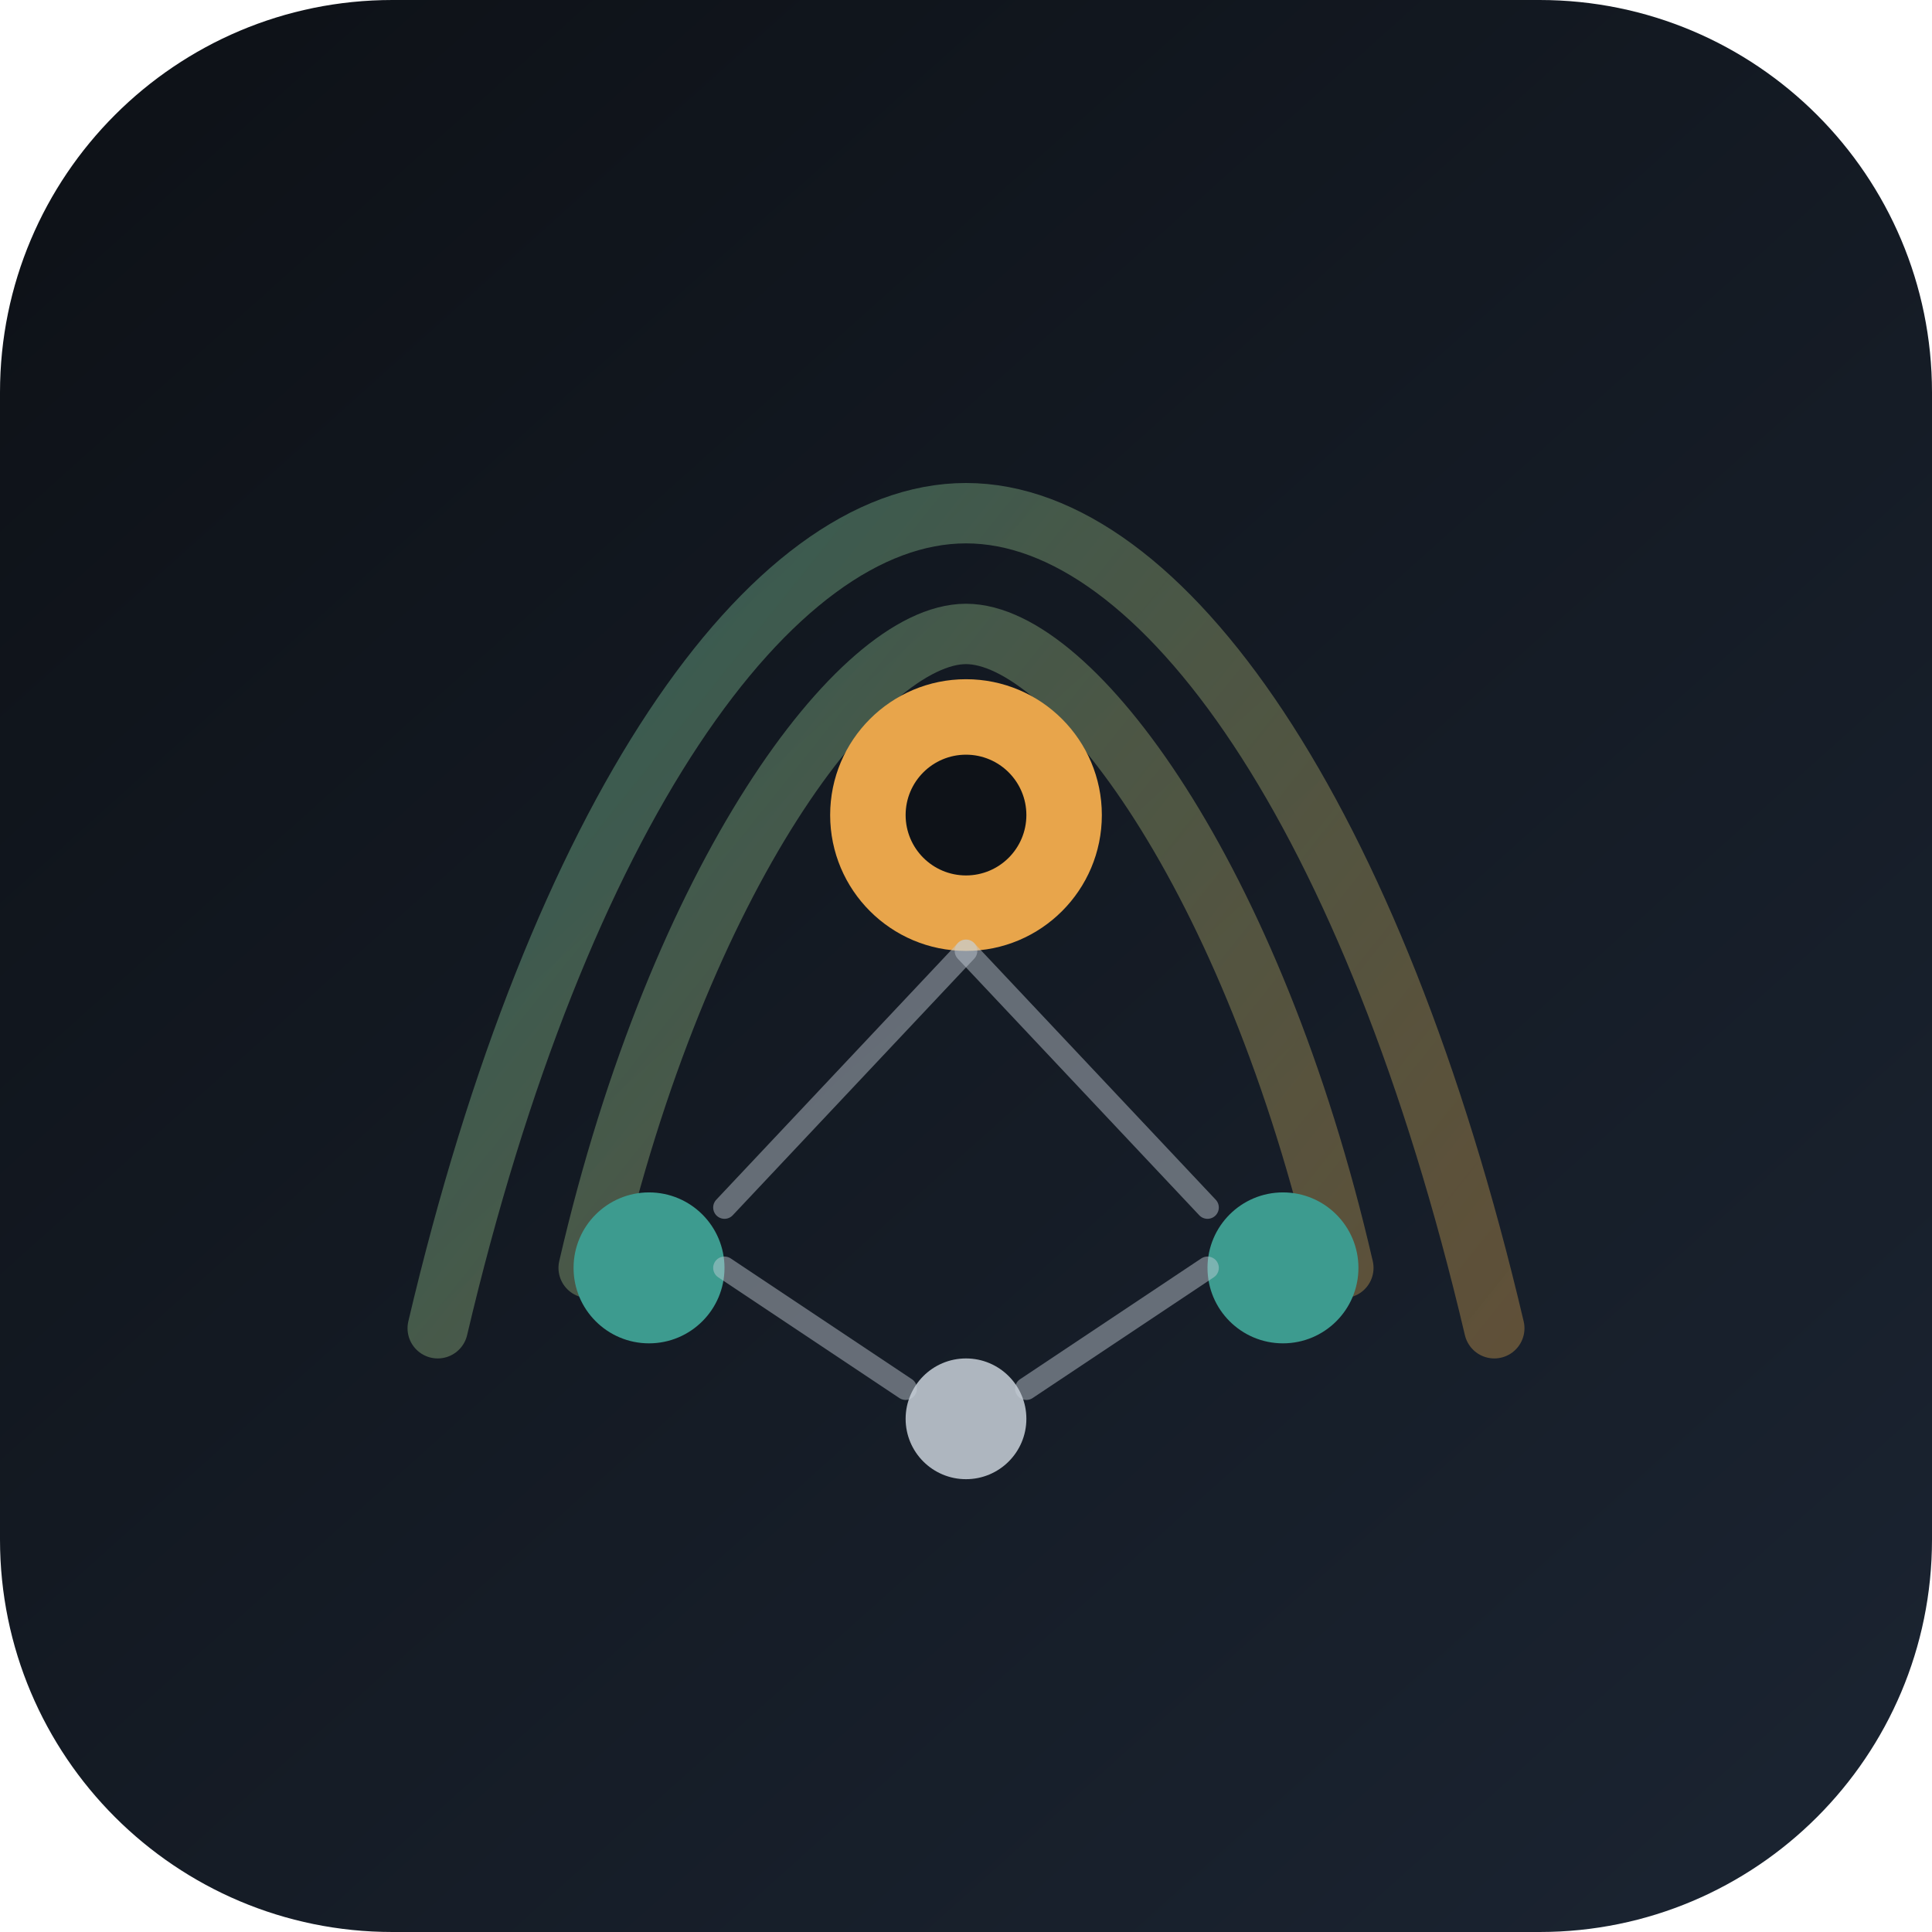
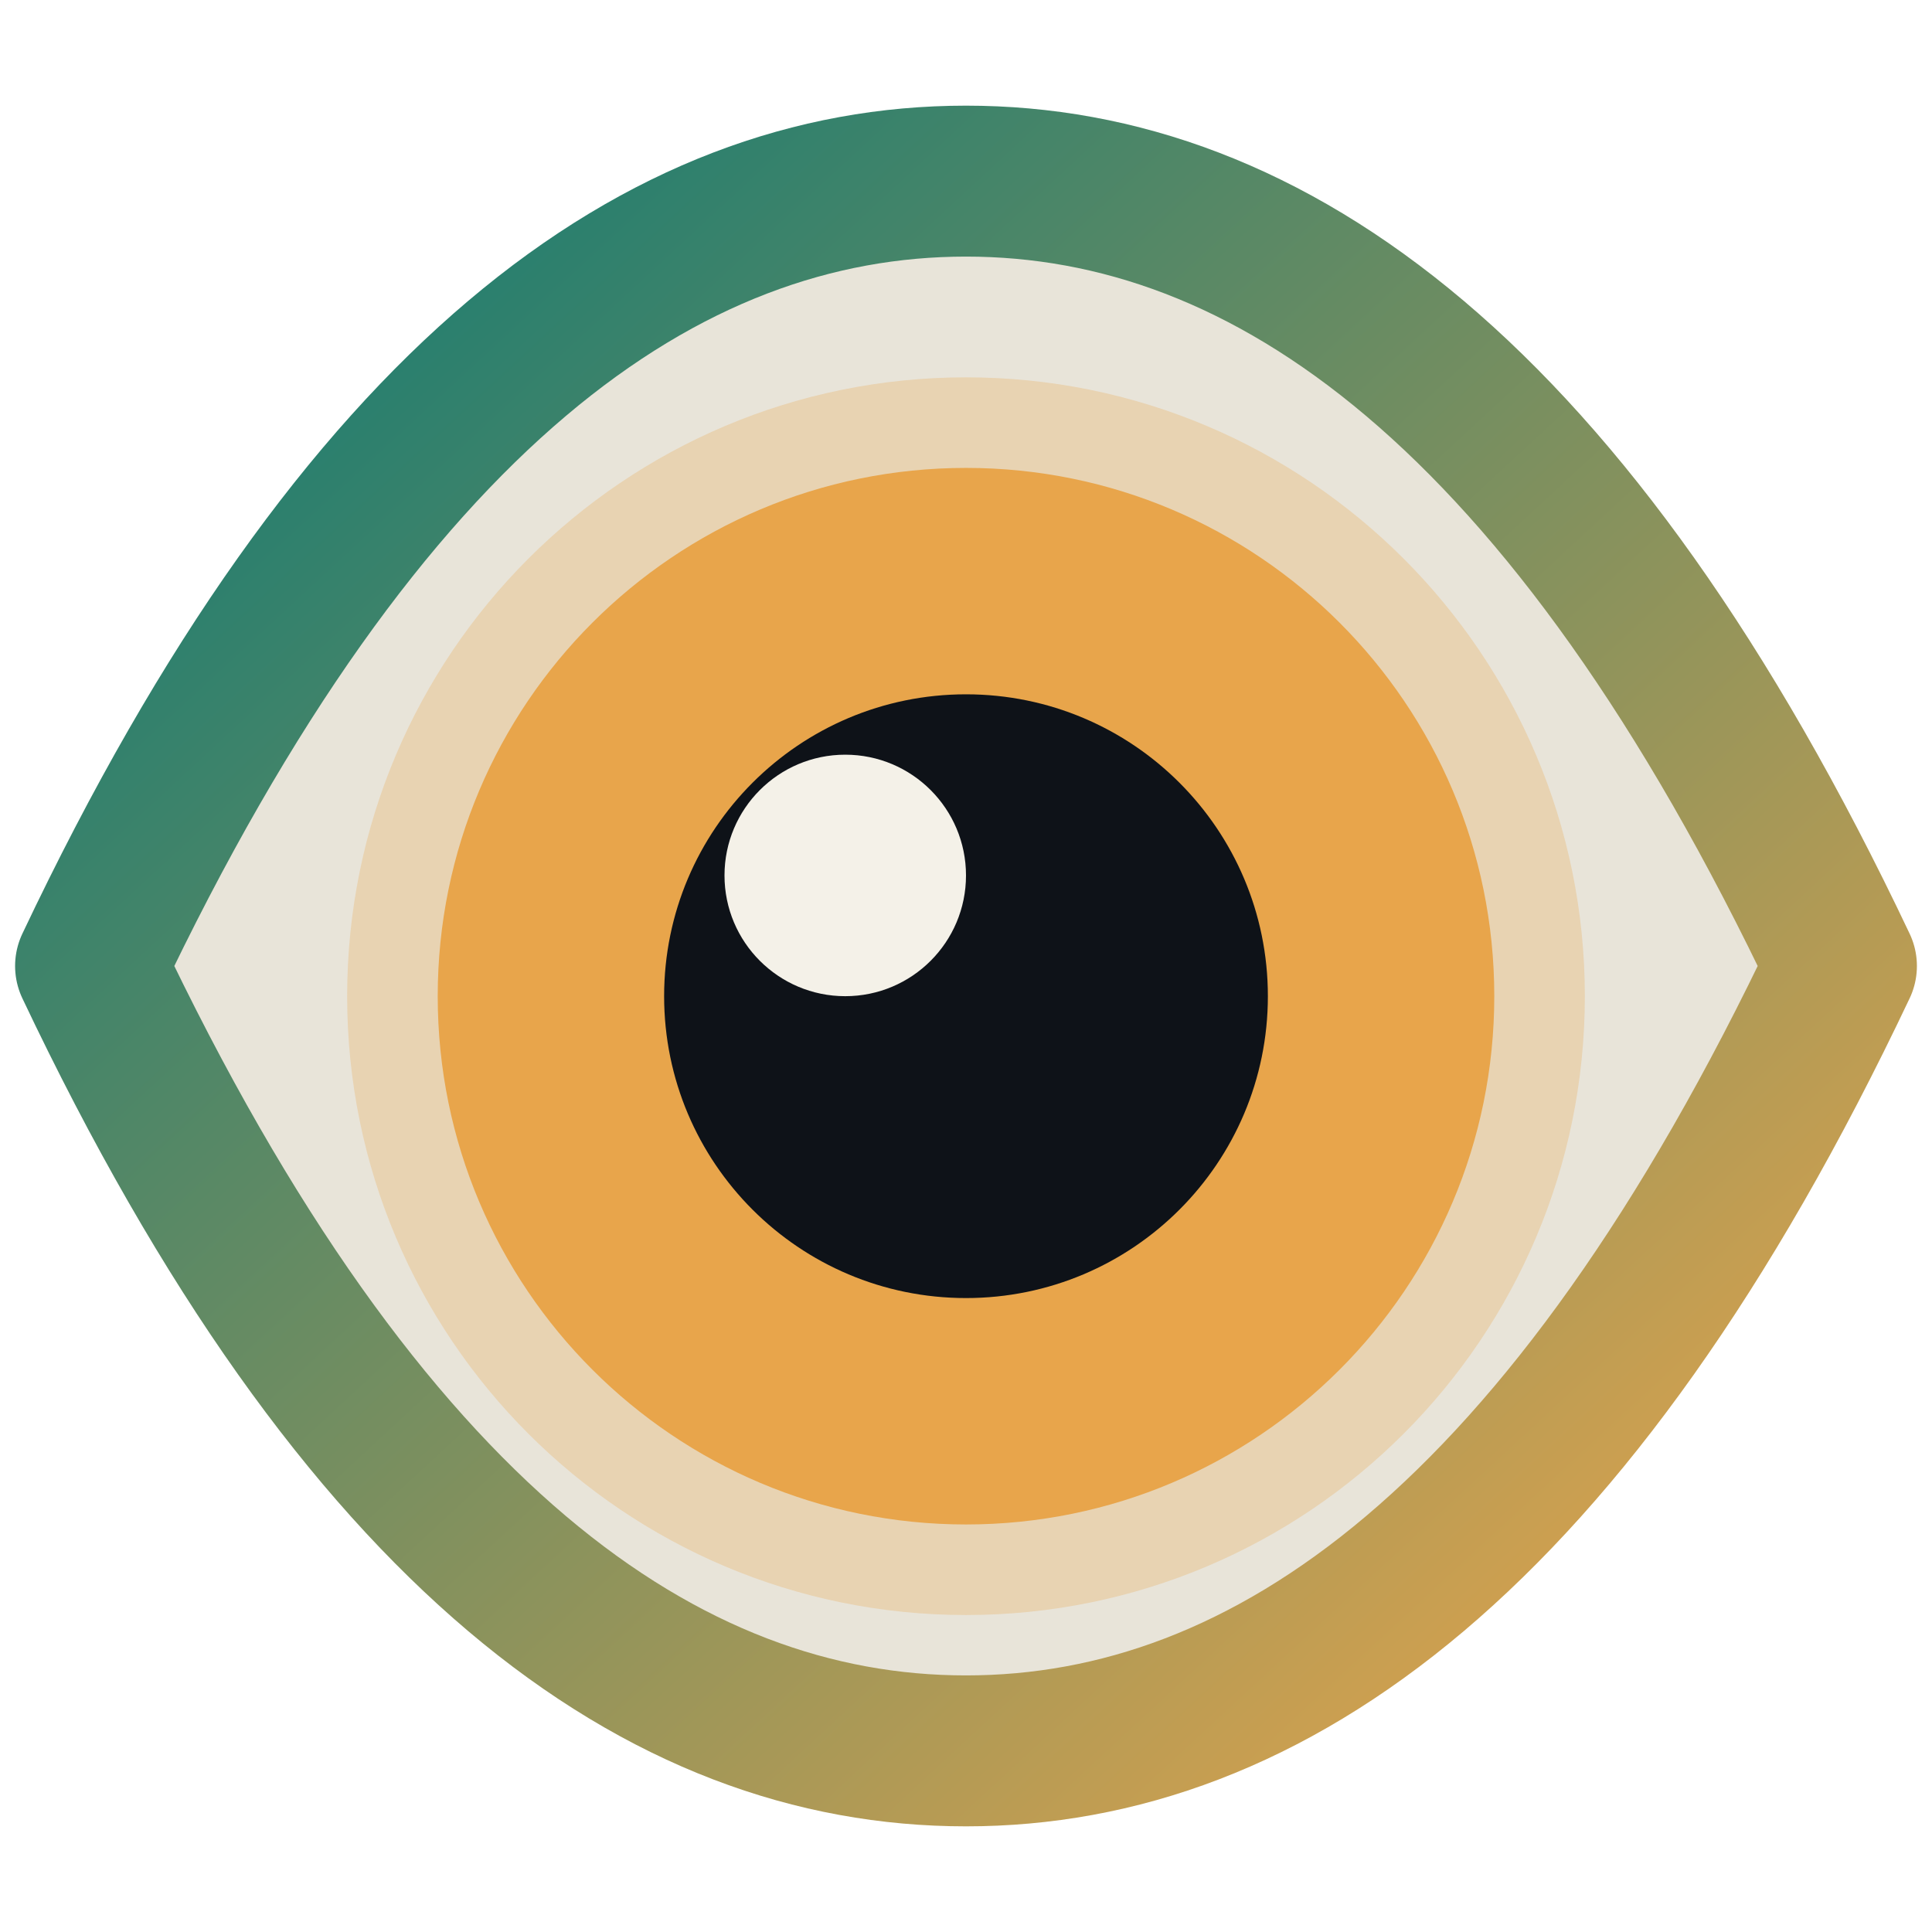
- <svg xmlns="http://www.w3.org/2000/svg" viewBox="0 0 256 256" role="img" aria-label="HCI Nerdz">
+ <svg xmlns="http://www.w3.org/2000/svg" viewBox="0 0 256 256" role="img" aria-label="HCI Nerdz eye">
  <defs>
-     <linearGradient id="bg" x1="24" y1="12" x2="232" y2="244" gradientUnits="userSpaceOnUse">
-       <stop stop-color="#0E1218" />
-       <stop offset="1" stop-color="#1A2330" />
-     </linearGradient>
-     <linearGradient id="arc" x1="48" y1="64" x2="208" y2="192" gradientUnits="userSpaceOnUse">
-       <stop stop-color="#3D9B8F" stop-opacity=".55" />
-       <stop offset="1" stop-color="#E8A54B" stop-opacity=".35" />
+     <linearGradient id="eyeStroke" x1="28" y1="20" x2="228" y2="236" gradientUnits="userSpaceOnUse">
+       <stop stop-color="#0F7A73" />
+       <stop offset="1" stop-color="#E8A54B" />
    </linearGradient>
  </defs>
-   <rect width="256" height="256" rx="52" fill="url(#bg)" />
-   <g fill="none" stroke="url(#arc)" stroke-width="8" stroke-linecap="round">
-     <path d="M78 168c12-52 36-84 50-84s38 32 50 84" />
-     <path d="M58 176c16-68 44-108 70-108s54 40 70 108" />
-   </g>
-   <circle cx="128" cy="108" r="18" fill="#E8A54B" />
-   <circle cx="128" cy="108" r="8" fill="#0E1218" />
-   <circle cx="86" cy="168" r="10" fill="#3D9B8F" />
-   <circle cx="170" cy="168" r="10" fill="#3D9B8F" />
-   <circle cx="128" cy="188" r="8" fill="#C9D1D9" fill-opacity=".85" />
-   <g stroke="#C9D1D9" stroke-opacity=".45" stroke-width="3" stroke-linecap="round">
-     <line x1="128" y1="126" x2="96" y2="160" />
-     <line x1="128" y1="126" x2="160" y2="160" />
-     <line x1="96" y1="168" x2="120" y2="184" />
-     <line x1="160" y1="168" x2="136" y2="184" />
-   </g>
+   <path d="M12 128        C48 52 88 24 128 24        C168 24 208 52 244 128        C208 204 168 232 128 232        C88 232 48 204 12 128 Z" fill="#E8E4D9" stroke="url(#eyeStroke)" stroke-width="20" stroke-linecap="round" stroke-linejoin="round" />
+   <circle cx="128" cy="132" r="82" fill="#E8A54B" fill-opacity="0.28" />
+   <circle cx="128" cy="132" r="70" fill="#E8A54B" />
+   <circle cx="128" cy="132" r="40" fill="#0E1218" />
+   <circle cx="112" cy="116" r="16" fill="#F4F1E8" />
</svg>
